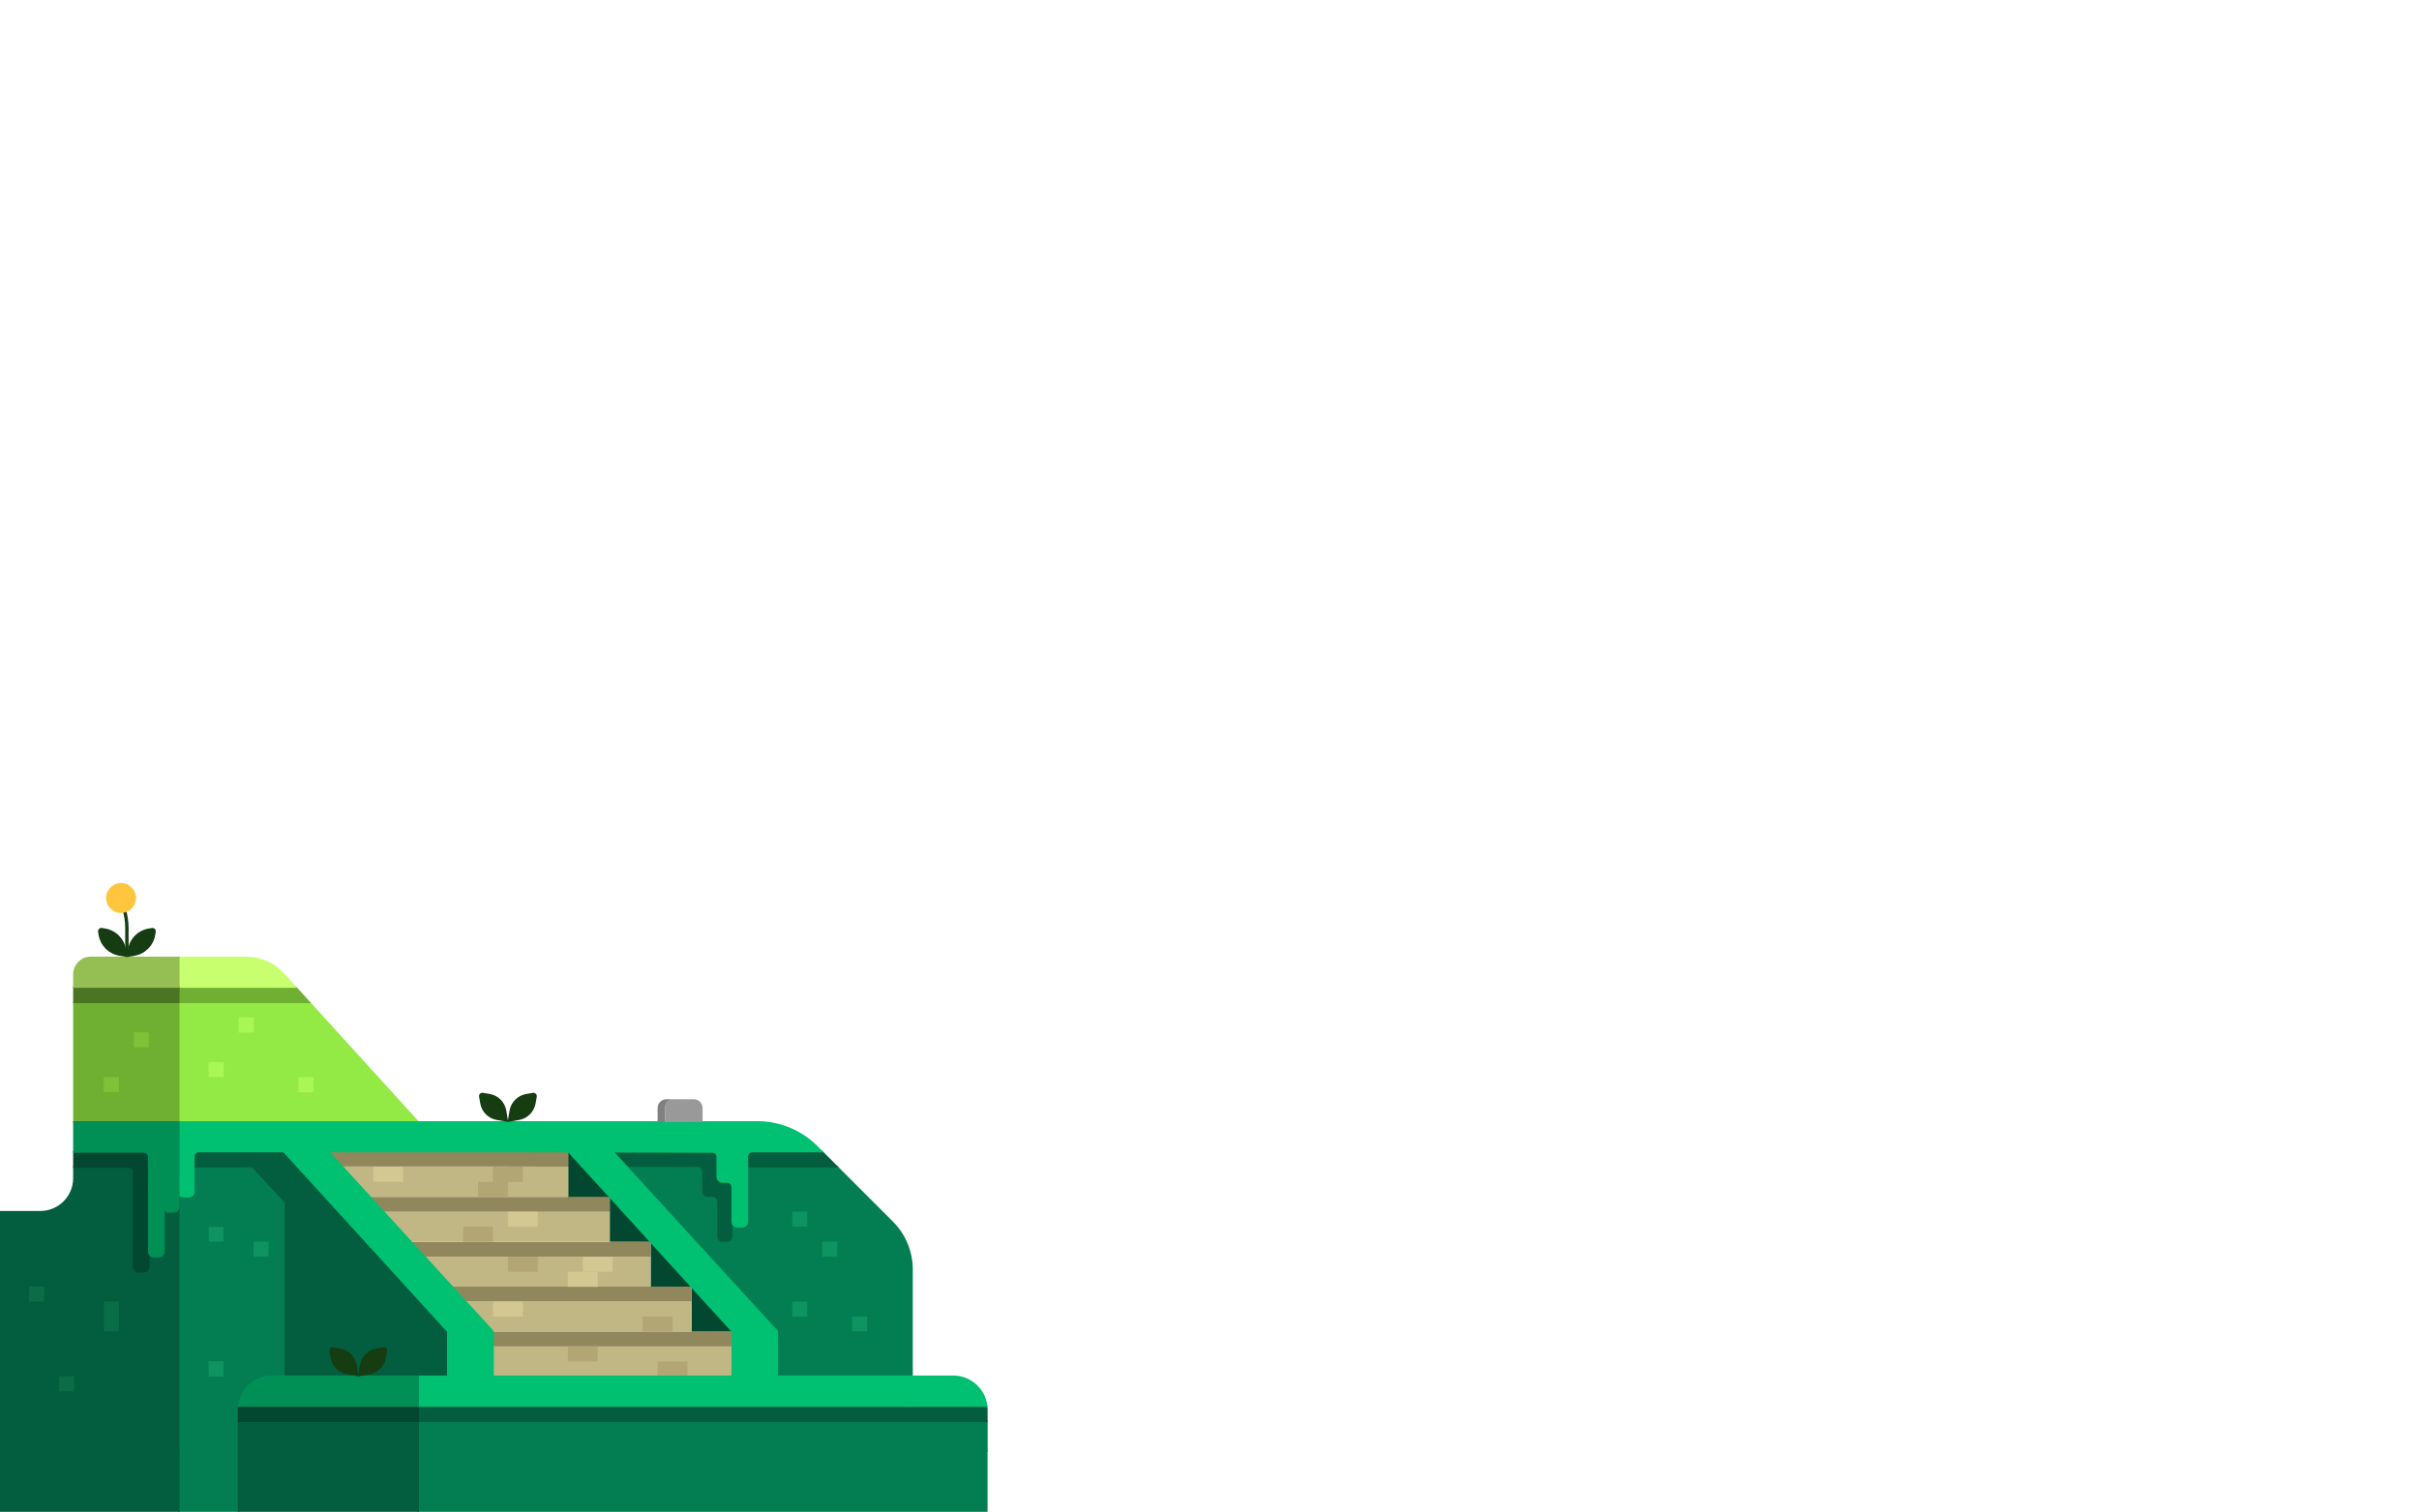
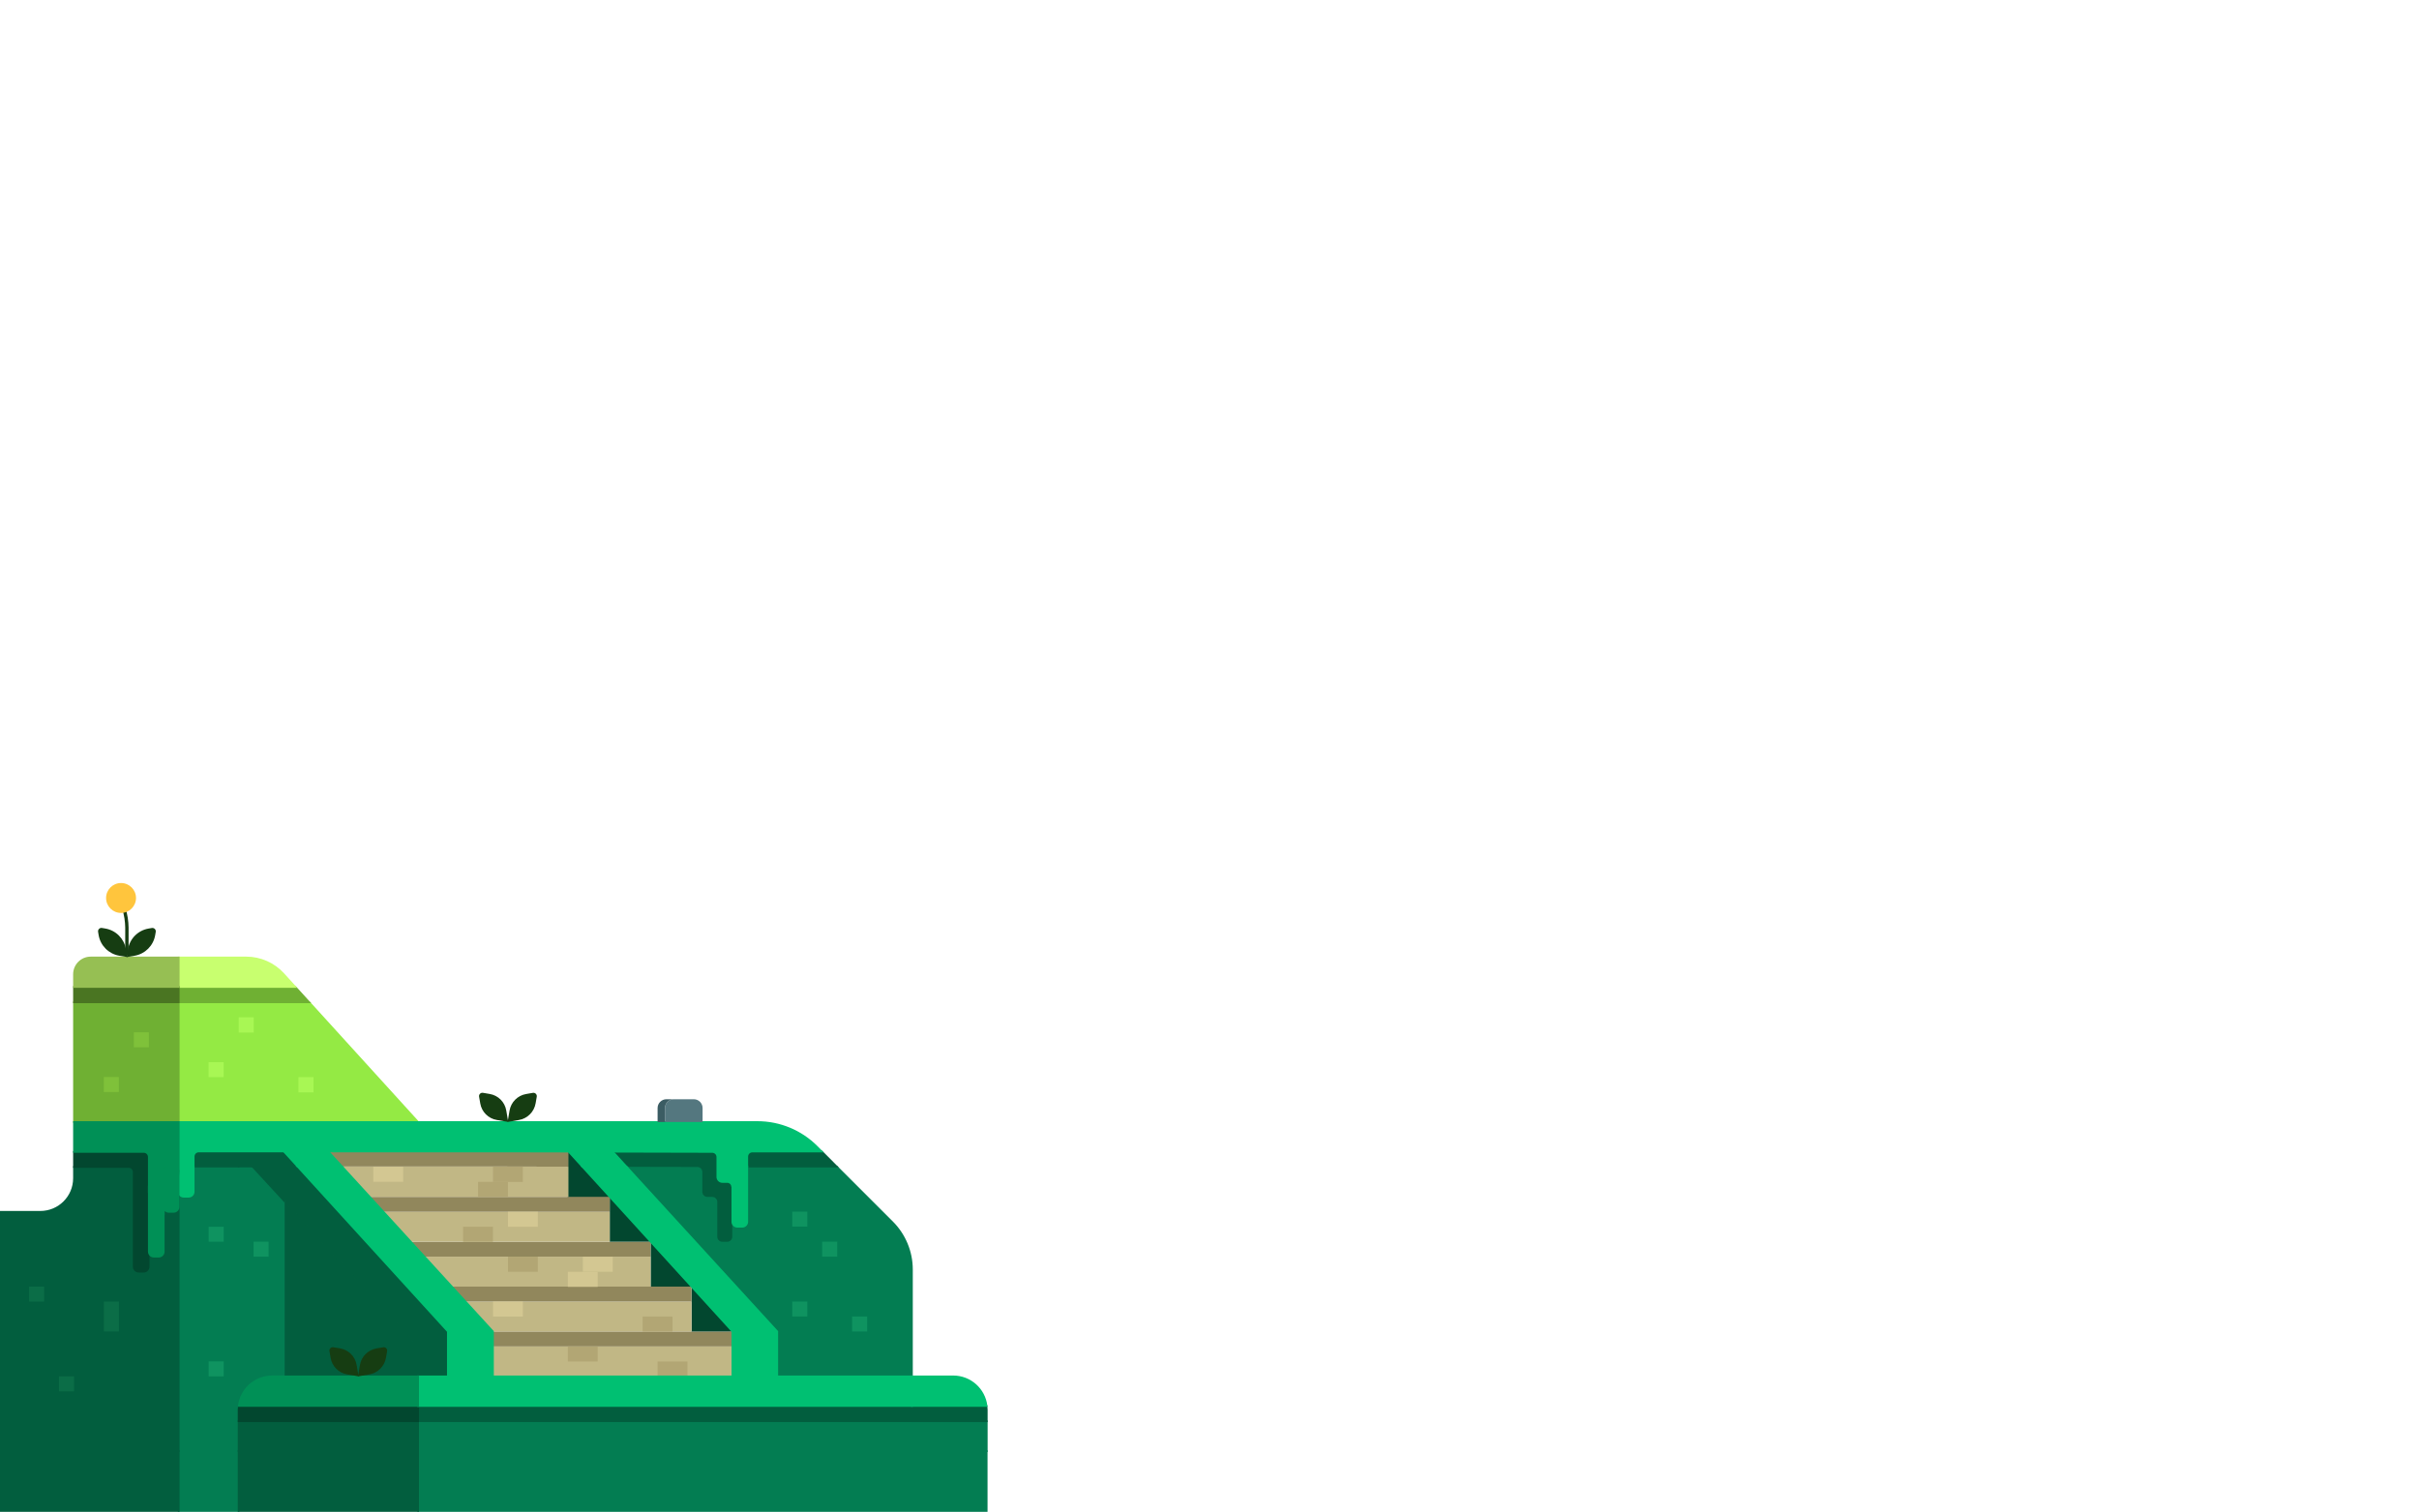
<svg xmlns="http://www.w3.org/2000/svg" viewBox="0 0 1440.5 900.5">
  <g id="Layer_2" data-name="Layer 2">
    <g id="Layer_2-2" data-name="Layer 2">
      <g id="Land_2" data-name="Land 2">
        <polygon points="363.1 712.87 338.5 712.87 338.5 694.92 346.77 694.94 363.1 712.87" fill="#02472f" stroke="#02472f" stroke-miterlimit="10" />
        <polygon points="346.77 694.94 338.5 694.92 338.5 685.94 338.58 685.94 346.77 694.94" fill="#02472f" stroke="#02472f" stroke-miterlimit="10" />
        <polygon points="587.62 846.54 587.62 864.36 543.06 864.36 543.06 846.54 587.57 846.54 587.62 846.54" fill="#037d52" stroke="#037d52" stroke-miterlimit="10" />
        <rect x="249" y="846.54" width="294.06" height="17.82" fill="#037d52" stroke="#037d52" stroke-miterlimit="10" />
        <rect x="249.03" y="864.36" width="338.54" height="35.64" fill="#037d52" stroke="#037d52" stroke-miterlimit="10" />
        <path d="M587.62,839.81v6.73H543.06v-9.08h44.42A20.31,20.31,0,0,1,587.62,839.81Z" fill="#025e3e" stroke="#025e3e" stroke-miterlimit="10" />
        <rect x="249" y="837.46" width="294.06" height="9.08" fill="#025e3e" stroke="#025e3e" stroke-miterlimit="10" />
        <polygon points="184.2 597.03 249 668.32 106.43 668.32 106.43 597.03 184.19 597.03 184.2 597.03" fill="#94ea44" stroke="#94ea44" stroke-miterlimit="10" />
        <rect x="44.05" y="597.03" width="62.38" height="71.29" fill="#6fb033" stroke="#6fb033" stroke-miterlimit="10" />
        <path d="M142.08,694.82l.13,142.64a20.18,20.18,0,0,0-.14,2.35v24.55H106.43V709.87a3,3,0,0,0,3,3h2.91a3,3,0,0,0,3-3v-15Z" fill="#037d52" stroke="#037d52" stroke-miterlimit="10" />
        <rect x="106.43" y="864.36" width="35.64" height="35.64" fill="#037d52" stroke="#037d52" stroke-miterlimit="10" />
        <path d="M543.06,756.18v63.63H462.87V793.07L373.2,695l42,.09a3,3,0,0,1,3,3v11.83a3,3,0,0,0,3,3h2.91a3,3,0,0,1,3,3v20.73a3,3,0,0,0,3,3h2.92a3,3,0,0,0,3-3V706.32a2.73,2.73,0,0,1,.07.64V727.7a3,3,0,0,0,3,3H442a3,3,0,0,0,3-3V694.82h53.23l33.08,33.07A40,40,0,0,1,543.06,756.18Z" fill="#037d52" stroke="#037d52" stroke-miterlimit="10" />
        <path d="M489.32,685.86l8.95,9H445v-6a3,3,0,0,1,3-3h41.28Z" fill="#025e3e" stroke="#025e3e" stroke-miterlimit="10" />
        <rect x="293.56" y="801.98" width="142.57" height="17.83" fill="#c1b785" />
        <polygon points="436.13 793.07 436.13 801.98 293.56 801.98 293.56 793.07 411.79 793.07 436.13 793.07" fill="#91875c" />
        <polygon points="411.79 766.34 436.13 793.07 411.79 793.07 411.79 775.25 411.79 766.34" fill="#02472f" />
        <path d="M436.06,706.32v30.33a3,3,0,0,1-3,3h-2.92a3,3,0,0,1-3-3V715.92a3,3,0,0,0-3-3h-2.91a3,3,0,0,1-3-3V698.09a3,3,0,0,0-3-3l-42-.09L365,686l59.25.14a3,3,0,0,1,3,3V701a3,3,0,0,0,3,3h2.91A3,3,0,0,1,436.06,706.32Z" fill="#025e3e" />
        <polygon points="411.79 775.25 411.79 793.07 293.56 793.07 277.27 775.25 411.79 775.25" fill="#c1b785" />
        <polygon points="411.79 766.34 411.79 775.25 277.27 775.25 269.12 766.34 387.45 766.34 411.79 766.34" fill="#91875c" />
        <polygon points="411.79 766.34 387.45 766.34 387.45 748.52 387.45 739.61 411.79 766.34" fill="#02472f" />
        <polygon points="387.45 748.52 387.45 766.34 269.12 766.34 252.83 748.52 387.45 748.52" fill="#c1b785" />
        <polygon points="387.45 739.61 387.45 748.52 252.83 748.52 244.68 739.61 363.1 739.61 387.45 739.61" fill="#91875c" />
        <polygon points="387.45 739.61 363.1 739.61 363.1 721.79 363.1 712.87 387.45 739.61" fill="#02472f" />
        <polygon points="363.1 721.79 363.1 739.61 244.68 739.61 228.39 721.79 363.1 721.79" fill="#c1b785" />
        <polygon points="363.1 712.87 363.1 721.79 228.39 721.79 220.24 712.87 338.5 712.87 363.1 712.87" fill="#91875c" />
        <polygon points="203.94 695.05 203.73 694.82 293.48 694.82 338.5 694.92 338.5 712.87 220.24 712.87 203.94 695.05" fill="#c1b785" />
        <polygon points="338.5 685.94 338.5 694.92 293.48 694.82 203.73 694.82 195.54 685.86 302.47 685.86 338.5 685.94" fill="#91875c" />
        <polygon points="266.69 793.07 266.69 819.81 249 819.81 249 801.98 169 715.1 169 694.82 177.16 694.82 266.69 793.07" fill="#025e3e" stroke="#025e3e" stroke-miterlimit="10" />
        <rect x="142.07" y="846.54" width="106.93" height="17.82" fill="#025e3e" stroke="#025e3e" stroke-miterlimit="10" />
        <path d="M249,837.46v9.08H142.07v-6.73a20.18,20.18,0,0,1,.14-2.35Z" fill="#02472f" stroke="#02472f" stroke-miterlimit="10" />
        <polygon points="249 801.98 249 819.81 169 819.81 169 715.1 249 801.98" fill="#025e3e" stroke="#025e3e" stroke-miterlimit="10" />
        <polygon points="175.86 587.86 184.19 597.03 106.43 597.03 106.43 587.86 175.86 587.86" fill="#6fb033" stroke="#6fb033" stroke-miterlimit="10" />
        <polygon points="169 685.86 177.16 694.82 169 694.82 169 685.86" fill="#025e3e" />
        <path d="M175.86,587.86H106.43V570.3h40.19a30,30,0,0,1,22.2,9.82Z" fill="#c8ff6f" stroke="#c8ff6f" stroke-miterlimit="10" />
        <path d="M169,715.1V819.81h-6.93a20,20,0,0,0-19.86,17.65l-.13-142.64h8.24Z" fill="#037d52" stroke="#037d52" stroke-miterlimit="10" />
        <polygon points="169 694.82 169 715.1 150.32 694.82 160.01 694.82 169 694.82" fill="#025e3e" stroke="#025e3e" stroke-miterlimit="10" />
        <polygon points="169 685.86 169 694.82 160.01 694.82 150.32 694.82 142.07 685.86 169 685.86" fill="#025e3e" stroke="#025e3e" stroke-miterlimit="10" />
        <polygon points="142.07 685.86 150.32 694.82 142.08 694.82 142.07 685.86" fill="#025e3e" stroke="#025e3e" stroke-miterlimit="10" />
        <path d="M142.07,685.86v9H115.34v-6a3,3,0,0,1,3-3Z" fill="#025e3e" stroke="#025e3e" stroke-miterlimit="10" />
        <path d="M106.43,709.87V864.36H.5V721.79H24.05a20,20,0,0,0,20-20V695.1H76.62a3,3,0,0,1,3,3v56.37a3,3,0,0,0,3,3h2.91a3,3,0,0,0,3-3V707a3.1,3.1,0,0,1,.08-.69v39.2a3,3,0,0,0,3,3h2.91a3,3,0,0,0,3-3v-26a3,3,0,0,0,2.92,2.32h2.91a3,3,0,0,0,3-3v-21c0-.11,0-.23,0-.34a2.62,2.62,0,0,1,.06.57Z" fill="#025e3e" stroke="#025e3e" stroke-miterlimit="10" />
        <rect x="44.05" y="587.86" width="62.38" height="9.17" fill="#4a7522" stroke="#4a7522" stroke-miterlimit="10" />
        <path d="M106.43,570.3v17.56H44.05V580.3a10,10,0,0,1,10-10Z" fill="#96bf53" stroke="#96bf53" stroke-miterlimit="10" />
        <path d="M88.61,689.14v17.18a3.1,3.1,0,0,0-.08.69v47.46a3,3,0,0,1-3,3H82.62a3,3,0,0,1-3-3V698.1a3,3,0,0,0-3-3H44.05v-9H85.61A3,3,0,0,1,88.61,689.14Z" fill="#02472f" stroke="#02472f" stroke-miterlimit="10" />
        <rect x="142.15" y="605.94" width="8.96" height="9.08" fill="#a8f754" />
        <rect x="177.72" y="641.58" width="8.96" height="9.08" fill="#a8f754" />
        <rect x="124.22" y="632.67" width="8.96" height="8.91" fill="#a8f754" />
        <rect x="124.25" y="730.69" width="8.96" height="8.91" fill="#0f9360" />
        <rect x="150.99" y="739.6" width="8.96" height="8.91" fill="#0f9360" />
        <rect x="489.6" y="739.6" width="8.96" height="8.91" fill="#0f9360" />
        <rect x="507.42" y="784.16" width="8.96" height="8.91" fill="#0f9360" />
        <rect x="471.78" y="721.69" width="8.96" height="8.91" fill="#0f9360" />
        <rect x="471.78" y="775.25" width="8.96" height="8.91" fill="#0f9360" />
        <rect x="124.25" y="810.89" width="8.96" height="8.91" fill="#0f9360" />
        <rect x="35.14" y="819.8" width="8.96" height="8.91" fill="#0b6d47" />
        <rect x="17.32" y="766.34" width="8.96" height="8.91" fill="#0b6d47" />
        <rect x="61.88" y="775.25" width="8.96" height="17.82" fill="#0b6d47" />
        <rect x="284.69" y="703.96" width="17.78" height="8.97" fill="#b2a674" />
        <rect x="275.76" y="730.69" width="17.78" height="8.97" fill="#b2a674" />
        <rect x="222.29" y="694.94" width="17.78" height="8.97" fill="#d3c792" />
        <rect x="302.49" y="721.75" width="17.78" height="8.97" fill="#d3c792" />
        <rect x="302.49" y="748.53" width="17.78" height="8.97" fill="#b2a674" />
        <rect x="347.1" y="748.53" width="17.78" height="8.97" fill="#d3c792" />
        <rect x="338.14" y="757.52" width="17.78" height="8.97" fill="#d3c792" />
        <rect x="382.69" y="784.16" width="17.78" height="8.97" fill="#b2a674" />
        <rect x="338.14" y="801.98" width="17.78" height="8.97" fill="#b2a674" />
        <rect x="391.58" y="810.95" width="17.78" height="8.97" fill="#b2a674" />
        <rect x="293.6" y="775.22" width="17.78" height="8.97" fill="#d3c792" />
        <rect x="293.58" y="694.83" width="17.78" height="9.18" fill="#b2a674" />
        <rect x="0.5" y="864.36" width="105.93" height="35.64" fill="#025e3e" stroke="#025e3e" stroke-miterlimit="10" />
        <path d="M587.48,837.46H543.06V819.81h24.56A20,20,0,0,1,587.48,837.46Z" fill="#00c072" stroke="#00c072" stroke-miterlimit="10" />
        <polygon points="543.06 819.81 543.06 837.46 249 837.46 249 819.81 266.69 819.81 293.56 819.81 436.13 819.81 462.87 819.81 543.06 819.81" fill="#00c072" stroke="#00c072" stroke-miterlimit="10" />
        <path d="M365,686l-26.4-.06-.08-.08v.08l-36-.08H118.34a3,3,0,0,0-3,3v6h-6a3,3,0,0,0-2.92,2.32V668.32H451.07A50,50,0,0,1,486.42,683l2.89,2.89H448a3,3,0,0,0-3,3v6h-6a3,3,0,0,0-3,3v8.5a3,3,0,0,0-2.93-2.36h-2.91a3,3,0,0,1-3-3V689.14a3,3,0,0,0-3-3Z" fill="#00c072" stroke="#00c072" stroke-miterlimit="10" />
        <polygon points="462.87 793.07 462.87 819.81 436.13 819.81 436.13 801.98 436.13 793.07 411.79 766.34 387.45 739.61 363.1 712.87 346.77 694.94 373.2 695 462.87 793.07" fill="#00c072" stroke="#00c072" stroke-miterlimit="10" />
        <path d="M445,694.82V727.7a3,3,0,0,1-3,3h-2.91a3,3,0,0,1-3-3V707a2.73,2.73,0,0,0-.07-.64v-8.5a3,3,0,0,1,3-3Z" fill="#00c072" stroke="#00c072" stroke-miterlimit="10" />
        <polygon points="364.98 686 373.2 695 346.77 694.94 338.58 685.94 364.98 686" fill="#00c072" stroke="#00c072" stroke-miterlimit="10" />
        <polygon points="228.39 721.79 244.68 739.61 252.83 748.52 269.12 766.34 277.27 775.25 293.56 793.07 293.56 801.98 293.56 819.81 266.69 819.81 266.69 793.07 177.16 694.82 203.73 694.82 203.94 695.05 220.24 712.87 228.39 721.79" fill="#00c072" stroke="#00c072" stroke-miterlimit="10" />
        <polygon points="195.54 685.86 203.73 694.82 177.16 694.82 169 685.86 195.54 685.86" fill="#00c072" stroke="#00c072" stroke-miterlimit="10" />
        <path d="M115.34,694.82v15a3,3,0,0,1-3,3h-2.91a3,3,0,0,1-3-3V697.14a3,3,0,0,1,2.92-2.32Z" fill="#00c072" stroke="#00c072" stroke-miterlimit="10" />
        <path d="M106.43,668.32v28.82a2,2,0,0,0-.06.34,3,3,0,0,0-2.94-2.43h-2.91a3,3,0,0,0-3,3v21.46a3.08,3.08,0,0,1-.08-.68V707a3,3,0,0,0-3-3H91.53a3,3,0,0,0-2.92,2.31V689.14a3,3,0,0,0-3-3H44.05V668.32Z" fill="#009056" stroke="#009056" stroke-miterlimit="10" />
        <path d="M106.37,697.48c0,.11,0,.23,0,.34v21a3,3,0,0,1-3,3h-2.91a3,3,0,0,1-2.92-2.32V698.05a3,3,0,0,1,3-3h2.91A3,3,0,0,1,106.37,697.48Z" fill="#009056" stroke="#009056" stroke-miterlimit="10" />
        <path d="M97.52,719.51v26a3,3,0,0,1-3,3H91.61a3,3,0,0,1-3-3v-39.2A3,3,0,0,1,91.53,704h2.91a3,3,0,0,1,3,3v11.82A3.08,3.08,0,0,0,97.52,719.51Z" fill="#009056" stroke="#009056" stroke-miterlimit="10" />
        <rect x="79.7" y="614.89" width="8.96" height="8.91" fill="#7fc13a" />
        <rect x="61.82" y="641.54" width="8.96" height="8.91" fill="#7fc13a" />
        <path d="M169,819.81h80v17.65H142.21a20,20,0,0,1,19.86-17.65Z" fill="#009056" stroke="#009056" stroke-miterlimit="10" />
        <rect x="142.07" y="864.36" width="106.93" height="35.64" fill="#025e3e" stroke="#025e3e" stroke-miterlimit="10" />
        <rect x="0.5" width="1440" height="900" fill="none" />
      </g>
      <g id="Flower_2" data-name="Flower 2">
        <path d="M60.72,552.72l2,.34a15,15,0,0,1,12.26,12.26l.81,4.75L71,569.25A15,15,0,0,1,58.74,557l-.33-2A2,2,0,0,1,60.72,552.72Z" fill="#163d12" />
        <path d="M92.75,555l-.34,2a15,15,0,0,1-12.27,12.27l-4.73.82.81-4.76a15,15,0,0,1,12.25-12.25l2-.34A2,2,0,0,1,92.75,555Z" fill="#163d12" />
        <path d="M75.57,569V552.48s0-17.75-8.9-17.75" fill="none" stroke="#163d12" stroke-miterlimit="10" stroke-width="2" />
        <circle cx="72.08" cy="534.87" r="8.91" fill="#ffc53d" />
        <rect x="0.5" width="1440" height="900" fill="none" />
      </g>
      <g id="Plant_2" data-name="Plant 2">
        <path d="M287.61,650.92l4.05.69a12,12,0,0,1,9.81,9.81l1.17,6.84-6.84-1.17a12,12,0,0,1-9.8-9.81l-.7-4A2,2,0,0,1,287.61,650.92Z" fill="#163d12" />
        <path d="M319.64,653.23l-.67,3.9a12.21,12.21,0,0,1-10,10l-6.69,1.15,1.16-6.79a12.07,12.07,0,0,1,9.87-9.86l4-.69A2,2,0,0,1,319.64,653.23Z" fill="#163d12" />
        <rect x="0.5" width="1440" height="900" fill="none" />
      </g>
      <g id="Plant_3" data-name="Plant 3">
        <path d="M198.5,802.46l4.05.69a12,12,0,0,1,9.81,9.81l1.17,6.84-6.84-1.17a12,12,0,0,1-9.8-9.81l-.7-4.05A2,2,0,0,1,198.5,802.46Z" fill="#163d12" />
        <path d="M230.53,804.77l-.67,3.9a12.2,12.2,0,0,1-10,10l-6.69,1.15,1.16-6.79a12.07,12.07,0,0,1,9.87-9.86l4-.69A2,2,0,0,1,230.53,804.77Z" fill="#163d12" />
        <rect x="0.5" width="1440" height="900" fill="none" />
      </g>
      <g id="Heart_Dock" data-name="Heart Dock">
-         <path d="M418.39,660v8.32H396V660a5.27,5.27,0,0,1,5.26-5.26h11.89A5.26,5.26,0,0,1,418.39,660Z" fill="#999" />
-         <path d="M396.84,654.74h4.41A5.27,5.27,0,0,0,396,660v8.32h-4.41V660A5.26,5.26,0,0,1,396.84,654.74Z" fill="gray" />
+         <path d="M418.39,660v8.32H396V660a5.27,5.27,0,0,1,5.26-5.26h11.89A5.26,5.26,0,0,1,418.39,660Z" fill="#54777f" />
+         <path d="M396.84,654.74h4.41A5.27,5.27,0,0,0,396,660v8.32h-4.41V660A5.26,5.26,0,0,1,396.84,654.74Z" fill="#3b5c63" />
      </g>
    </g>
  </g>
</svg>
